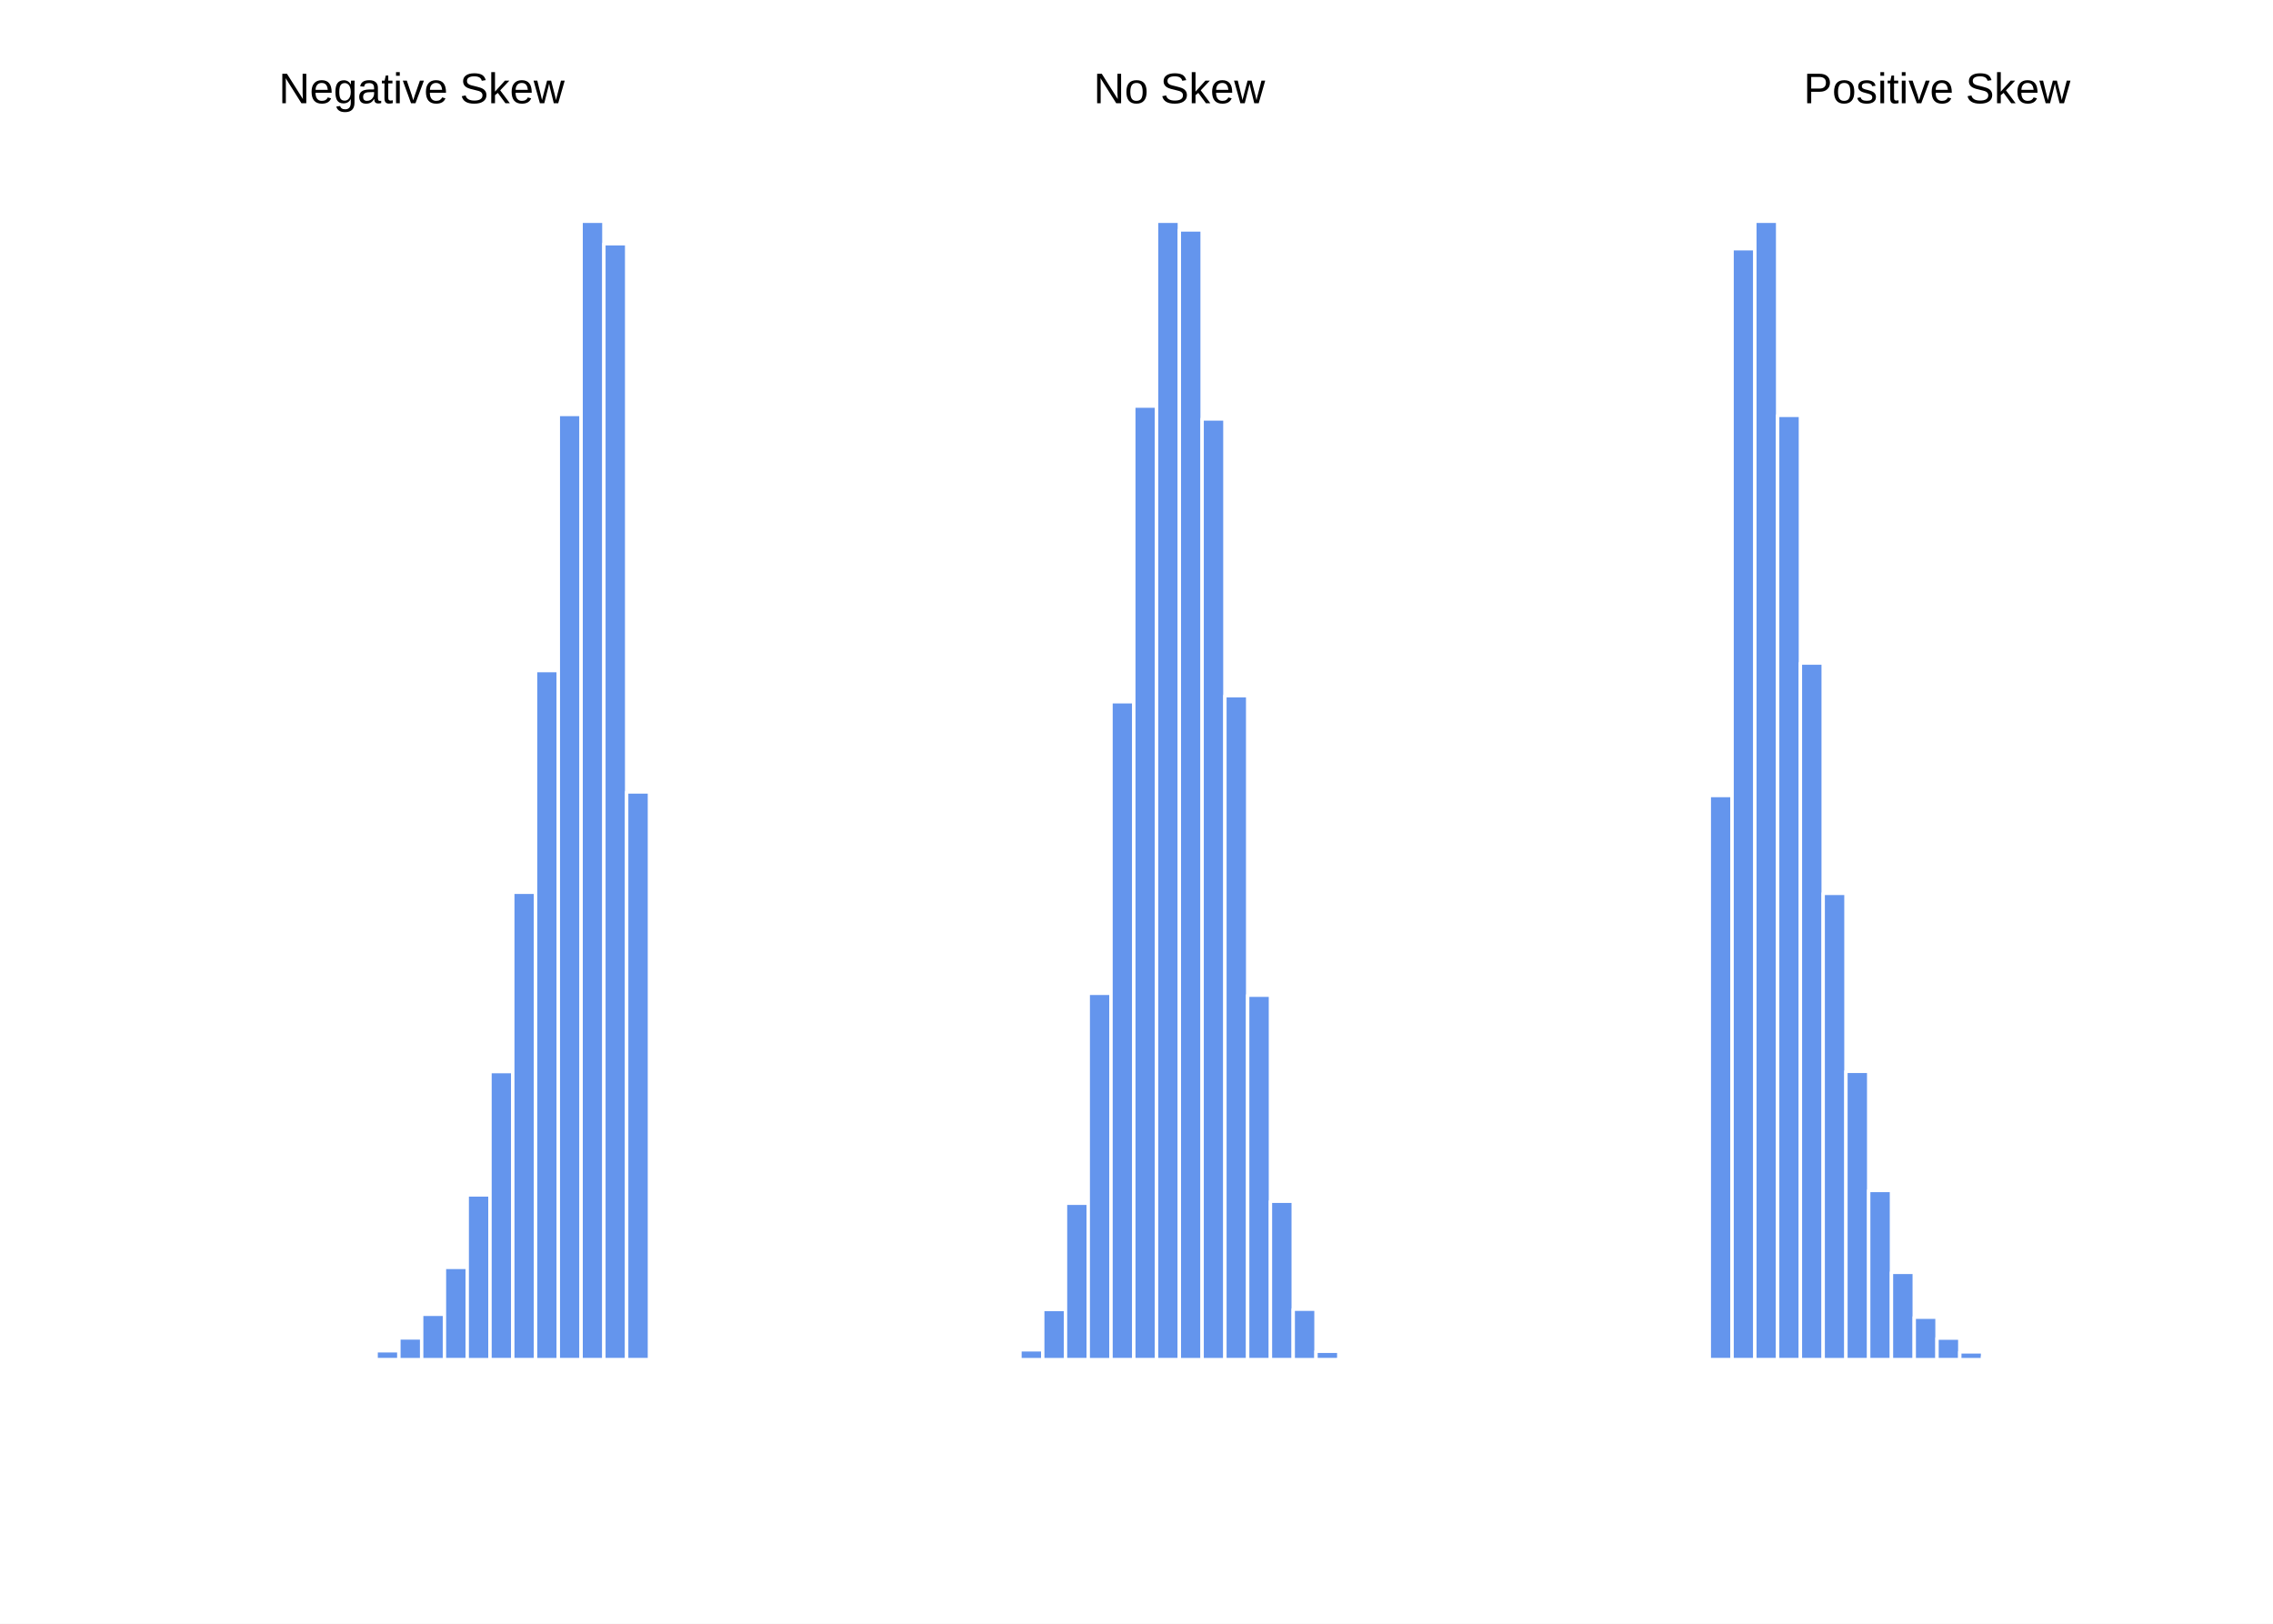
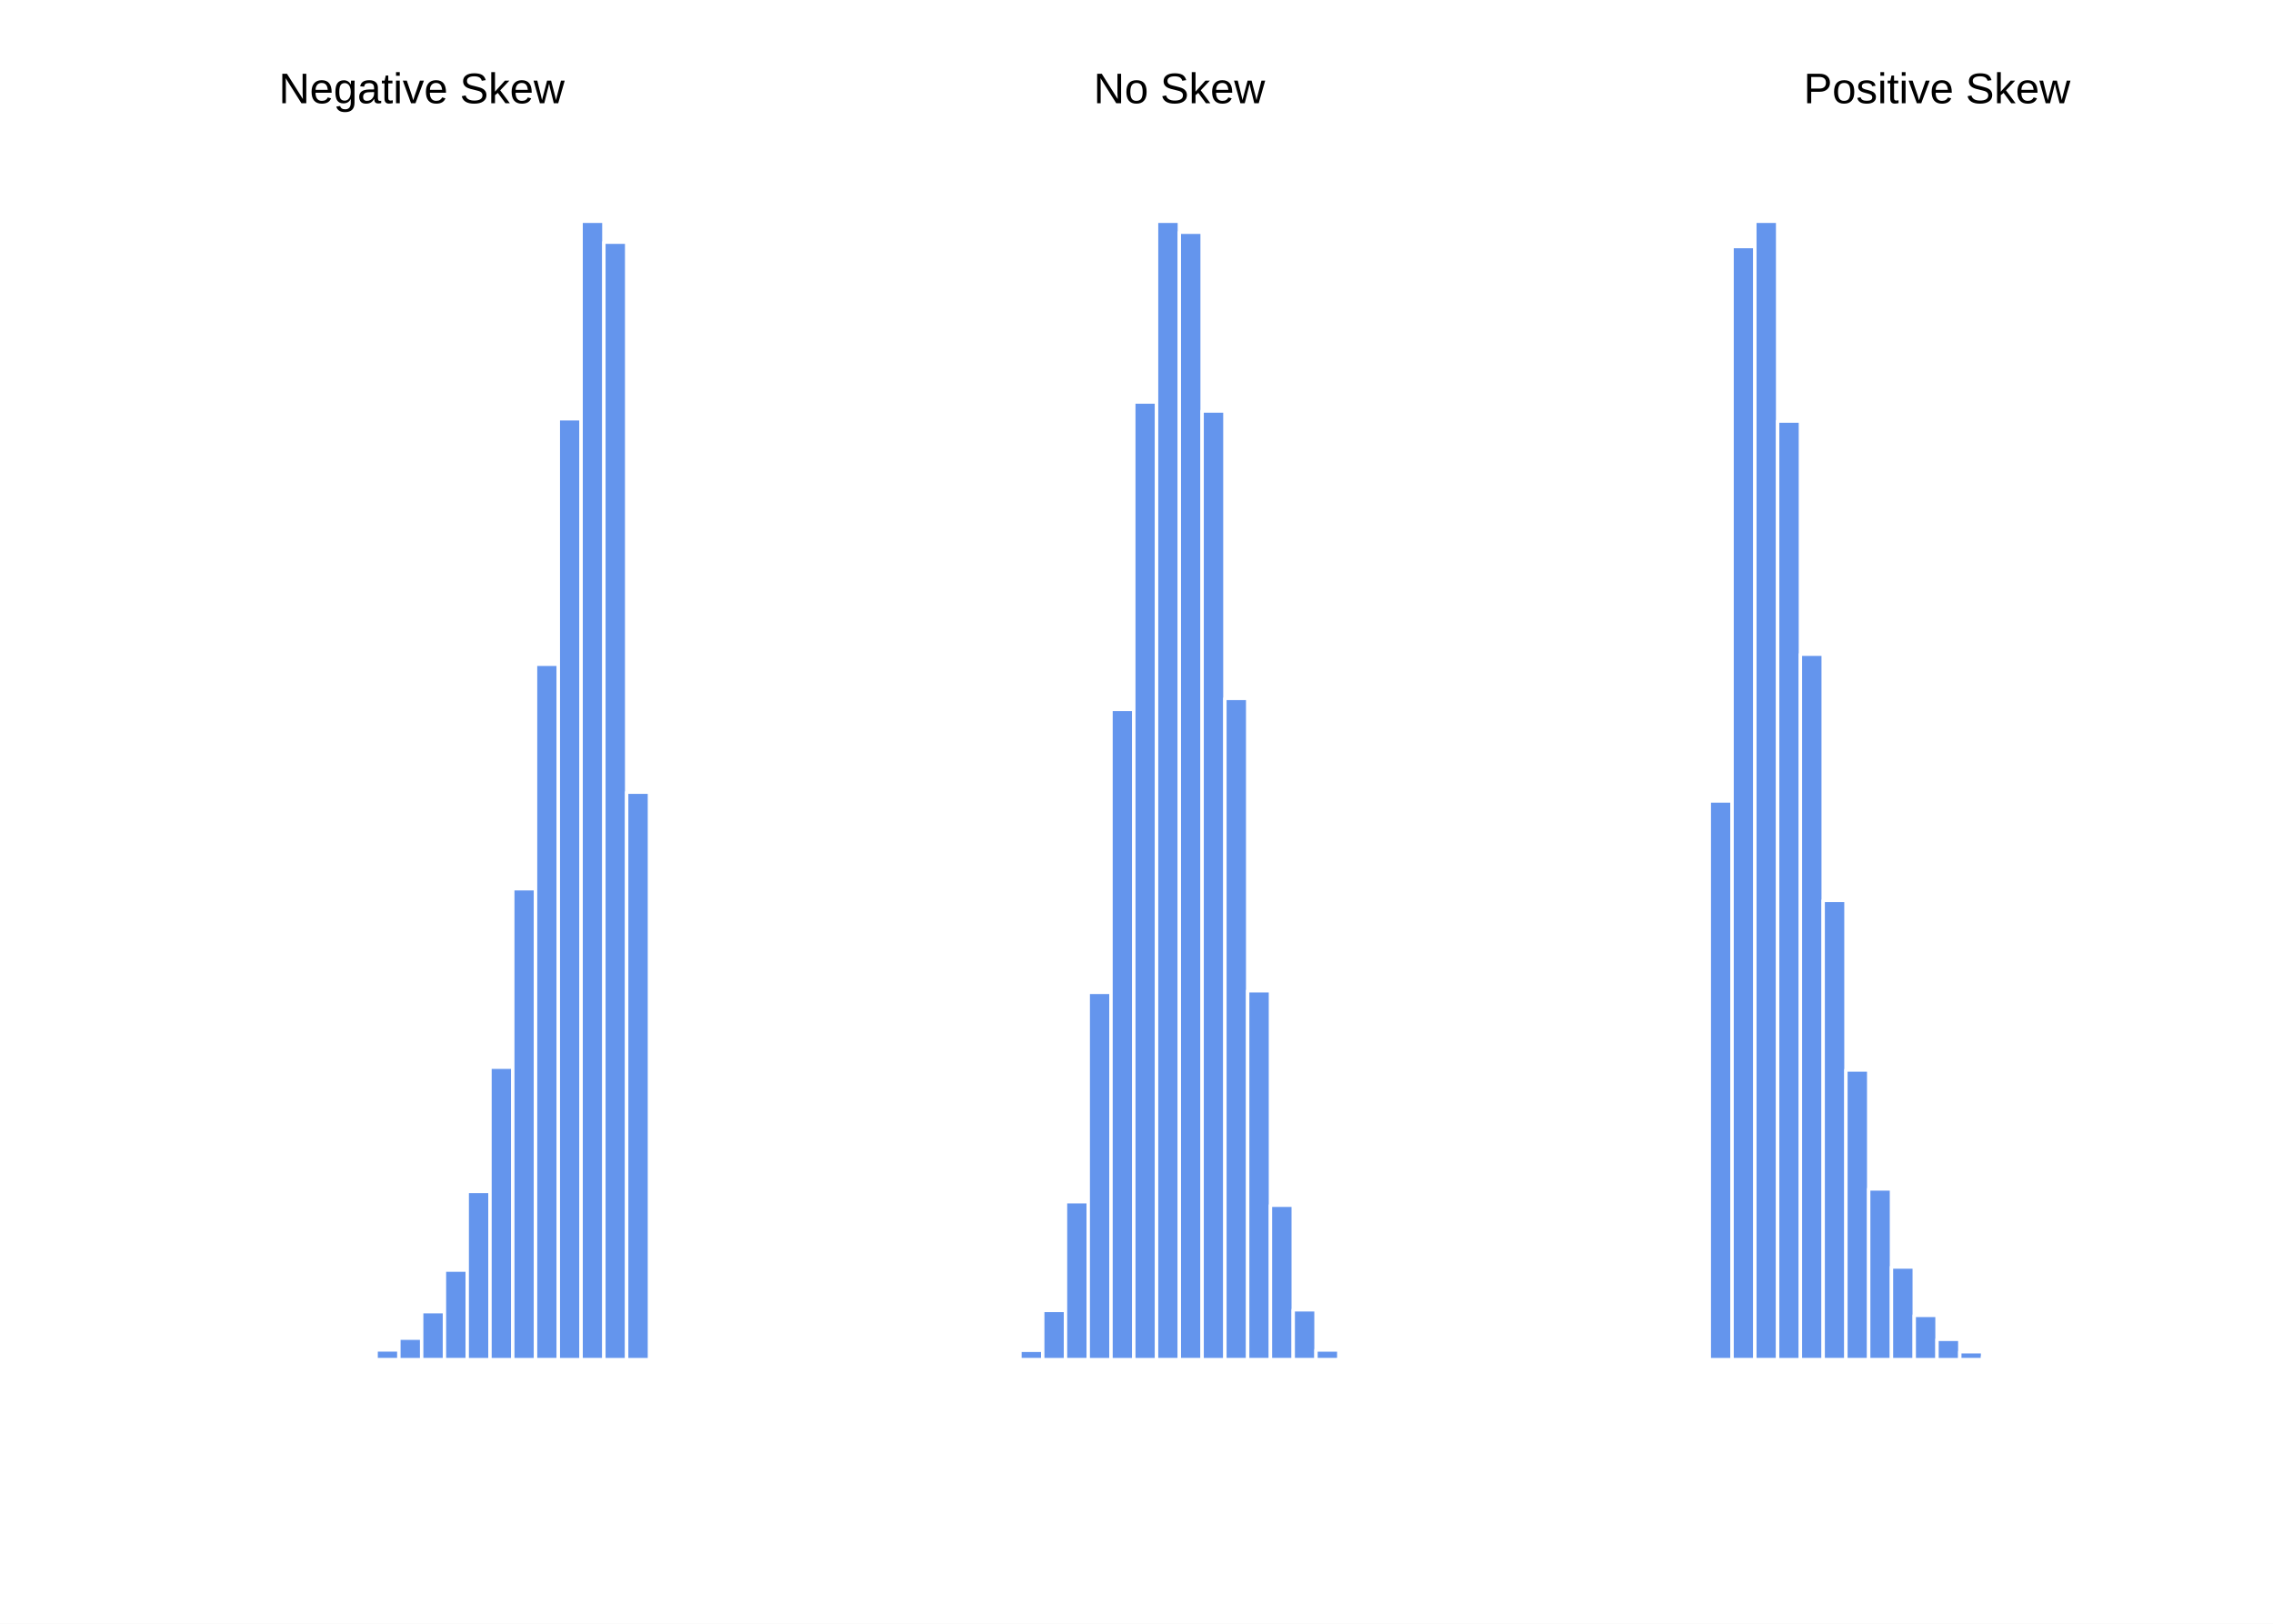
<svg xmlns="http://www.w3.org/2000/svg" class="svglite" width="504.00pt" height="360.00pt" viewBox="0 0 504.00 360.00">
  <defs>
    <style type="text/css">
    .svglite line, .svglite polyline, .svglite polygon, .svglite path, .svglite rect, .svglite circle {
      fill: none;
      stroke: #000000;
      stroke-linecap: round;
      stroke-linejoin: round;
      stroke-miterlimit: 10.00;
    }
    .svglite text {
      white-space: pre;
    }
  </style>
  </defs>
  <rect width="100%" height="100%" style="stroke: none; fill: #FFFFFF;" />
  <defs>
    <clipPath id="cpMC4wMHw1MDQuMDB8MC4wMHwzNjAuMDA=">
      <rect x="0.00" y="0.00" width="504.00" height="360.00" />
    </clipPath>
  </defs>
  <g clip-path="url(#cpMC4wMHw1MDQuMDB8MC4wMHwzNjAuMDA=)">
</g>
  <defs>
    <clipPath id="cpMzguOTd8MTQ4LjA0fDM4Ljk3fDMxMS41Mw==">
      <rect x="38.97" y="38.97" width="109.08" height="272.56" />
    </clipPath>
  </defs>
  <g clip-path="url(#cpMzguOTd8MTQ4LjA0fDM4Ljk3fDMxMS41Mw==)">
</g>
  <defs>
    <clipPath id="cpMC4wMHwxNjguMDB8MC4wMHwzNjAuMDA=">
      <rect x="0.00" y="0.00" width="168.00" height="360.00" />
    </clipPath>
  </defs>
  <g clip-path="url(#cpMC4wMHwxNjguMDB8MC4wMHwzNjAuMDA=)">
    <text x="93.50" y="22.89" text-anchor="middle" style="font-size: 9.50px; font-family: &quot;Arial&quot;;" textLength="63.38px" lengthAdjust="spacingAndGlyphs">Negative Skew</text>
  </g>
  <g clip-path="url(#cpMzguOTd8MTQ4LjA0fDM4Ljk3fDMxMS41Mw==)">
    <rect x="43.01" y="301.43" width="5.05" height="0.00" style="stroke-width: 0.75; stroke: #FFFFFF; fill: #6495ED;" />
    <rect x="48.06" y="301.43" width="5.05" height="0.00" style="stroke-width: 0.75; stroke: #FFFFFF; fill: #6495ED;" />
    <rect x="53.11" y="301.43" width="5.05" height="0.00" style="stroke-width: 0.75; stroke: #FFFFFF; fill: #6495ED;" />
    <rect x="58.16" y="301.43" width="5.05" height="0.00" style="stroke-width: 0.75; stroke: #FFFFFF; fill: #6495ED;" />
    <rect x="63.21" y="301.43" width="5.05" height="0.00" style="stroke-width: 0.75; stroke: #FFFFFF; fill: #6495ED;" />
-     <rect x="68.26" y="301.39" width="5.05" height="0.049" style="stroke-width: 0.75; stroke: #FFFFFF; fill: #6495ED;" />
-     <rect x="73.30" y="301.20" width="5.05" height="0.23" style="stroke-width: 0.75; stroke: #FFFFFF; fill: #6495ED;" />
-     <rect x="78.35" y="300.84" width="5.05" height="0.59" style="stroke-width: 0.75; stroke: #FFFFFF; fill: #6495ED;" />
-     <rect x="83.40" y="299.49" width="5.05" height="1.94" style="stroke-width: 0.75; stroke: #FFFFFF; fill: #6495ED;" />
-     <rect x="88.45" y="296.63" width="5.05" height="4.81" style="stroke-width: 0.75; stroke: #FFFFFF; fill: #6495ED;" />
-     <rect x="93.50" y="291.39" width="5.05" height="10.05" style="stroke-width: 0.75; stroke: #FFFFFF; fill: #6495ED;" />
-     <rect x="98.55" y="280.99" width="5.05" height="20.44" style="stroke-width: 0.75; stroke: #FFFFFF; fill: #6495ED;" />
-     <rect x="103.60" y="264.93" width="5.05" height="36.51" style="stroke-width: 0.75; stroke: #FFFFFF; fill: #6495ED;" />
-     <rect x="108.65" y="237.58" width="5.05" height="63.85" style="stroke-width: 0.75; stroke: #FFFFFF; fill: #6495ED;" />
-     <rect x="113.70" y="197.83" width="5.05" height="103.60" style="stroke-width: 0.75; stroke: #FFFFFF; fill: #6495ED;" />
-     <rect x="118.75" y="148.67" width="5.05" height="152.77" style="stroke-width: 0.75; stroke: #FFFFFF; fill: #6495ED;" />
-     <rect x="123.80" y="91.89" width="5.05" height="209.54" style="stroke-width: 0.75; stroke: #FFFFFF; fill: #6495ED;" />
+     <rect x="68.26" y="301.41" width="5.05" height="0.025" style="stroke-width: 0.75; stroke: #FFFFFF; fill: #6495ED;" />
+     <rect x="73.30" y="301.14" width="5.05" height="0.30" style="stroke-width: 0.75; stroke: #FFFFFF; fill: #6495ED;" />
+     <rect x="78.35" y="300.81" width="5.05" height="0.63" style="stroke-width: 0.75; stroke: #FFFFFF; fill: #6495ED;" />
+     <rect x="83.40" y="299.30" width="5.05" height="2.13" style="stroke-width: 0.75; stroke: #FFFFFF; fill: #6495ED;" />
+     <rect x="88.45" y="296.69" width="5.05" height="4.75" style="stroke-width: 0.75; stroke: #FFFFFF; fill: #6495ED;" />
+     <rect x="93.50" y="290.81" width="5.05" height="10.62" style="stroke-width: 0.75; stroke: #FFFFFF; fill: #6495ED;" />
+     <rect x="98.55" y="281.60" width="5.05" height="19.83" style="stroke-width: 0.75; stroke: #FFFFFF; fill: #6495ED;" />
+     <rect x="103.60" y="264.15" width="5.05" height="37.29" style="stroke-width: 0.75; stroke: #FFFFFF; fill: #6495ED;" />
+     <rect x="108.65" y="236.61" width="5.05" height="64.83" style="stroke-width: 0.75; stroke: #FFFFFF; fill: #6495ED;" />
+     <rect x="113.70" y="197.05" width="5.05" height="104.39" style="stroke-width: 0.75; stroke: #FFFFFF; fill: #6495ED;" />
+     <rect x="118.75" y="147.28" width="5.05" height="154.15" style="stroke-width: 0.75; stroke: #FFFFFF; fill: #6495ED;" />
+     <rect x="123.80" y="92.85" width="5.05" height="208.59" style="stroke-width: 0.75; stroke: #FFFFFF; fill: #6495ED;" />
    <rect x="128.85" y="49.06" width="5.05" height="252.37" style="stroke-width: 0.75; stroke: #FFFFFF; fill: #6495ED;" />
-     <rect x="133.90" y="54.04" width="5.05" height="247.39" style="stroke-width: 0.75; stroke: #FFFFFF; fill: #6495ED;" />
-     <rect x="138.95" y="175.58" width="5.05" height="125.85" style="stroke-width: 0.75; stroke: #FFFFFF; fill: #6495ED;" />
+     <rect x="133.90" y="53.70" width="5.05" height="247.74" style="stroke-width: 0.75; stroke: #FFFFFF; fill: #6495ED;" />
+     <rect x="138.95" y="175.64" width="5.05" height="125.80" style="stroke-width: 0.75; stroke: #FFFFFF; fill: #6495ED;" />
  </g>
  <defs>
    <clipPath id="cpMjA2Ljk3fDMxNi4wNHwzOC45N3wzMTEuNTM=">
      <rect x="206.97" y="38.97" width="109.08" height="272.56" />
    </clipPath>
  </defs>
  <g clip-path="url(#cpMjA2Ljk3fDMxNi4wNHwzOC45N3wzMTEuNTM=)">
</g>
  <defs>
    <clipPath id="cpMTY4LjAwfDMzNi4wMHwwLjAwfDM2MC4wMA==">
      <rect x="168.00" y="0.00" width="168.00" height="360.00" />
    </clipPath>
  </defs>
  <g clip-path="url(#cpMTY4LjAwfDMzNi4wMHwwLjAwfDM2MC4wMA==)">
    <text x="261.50" y="22.89" text-anchor="middle" style="font-size: 9.50px; font-family: &quot;Arial&quot;;" textLength="38.02px" lengthAdjust="spacingAndGlyphs">No Skew</text>
  </g>
  <g clip-path="url(#cpMjA2Ljk3fDMxNi4wNHwzOC45N3wzMTEuNTM=)">
    <rect x="211.01" y="301.43" width="5.05" height="0.00" style="stroke-width: 0.75; stroke: #FFFFFF; fill: #6495ED;" />
-     <rect x="216.06" y="301.43" width="5.05" height="0.00" style="stroke-width: 0.75; stroke: #FFFFFF; fill: #6495ED;" />
-     <rect x="221.11" y="301.26" width="5.05" height="0.18" style="stroke-width: 0.75; stroke: #FFFFFF; fill: #6495ED;" />
-     <rect x="226.16" y="299.27" width="5.05" height="2.17" style="stroke-width: 0.75; stroke: #FFFFFF; fill: #6495ED;" />
-     <rect x="231.21" y="290.32" width="5.05" height="11.12" style="stroke-width: 0.75; stroke: #FFFFFF; fill: #6495ED;" />
-     <rect x="236.26" y="266.77" width="5.05" height="34.66" style="stroke-width: 0.75; stroke: #FFFFFF; fill: #6495ED;" />
-     <rect x="241.30" y="220.23" width="5.05" height="81.21" style="stroke-width: 0.75; stroke: #FFFFFF; fill: #6495ED;" />
-     <rect x="246.35" y="155.58" width="5.05" height="145.85" style="stroke-width: 0.75; stroke: #FFFFFF; fill: #6495ED;" />
-     <rect x="251.40" y="90.03" width="5.05" height="211.40" style="stroke-width: 0.75; stroke: #FFFFFF; fill: #6495ED;" />
+     <rect x="216.06" y="301.42" width="5.05" height="0.015" style="stroke-width: 0.75; stroke: #FFFFFF; fill: #6495ED;" />
+     <rect x="221.11" y="301.20" width="5.05" height="0.24" style="stroke-width: 0.75; stroke: #FFFFFF; fill: #6495ED;" />
+     <rect x="226.16" y="299.38" width="5.05" height="2.05" style="stroke-width: 0.75; stroke: #FFFFFF; fill: #6495ED;" />
+     <rect x="231.21" y="290.54" width="5.05" height="10.90" style="stroke-width: 0.75; stroke: #FFFFFF; fill: #6495ED;" />
+     <rect x="236.26" y="266.44" width="5.05" height="34.99" style="stroke-width: 0.75; stroke: #FFFFFF; fill: #6495ED;" />
+     <rect x="241.30" y="220.02" width="5.05" height="81.42" style="stroke-width: 0.75; stroke: #FFFFFF; fill: #6495ED;" />
+     <rect x="246.35" y="157.29" width="5.05" height="144.15" style="stroke-width: 0.75; stroke: #FFFFFF; fill: #6495ED;" />
+     <rect x="251.40" y="89.13" width="5.05" height="212.31" style="stroke-width: 0.75; stroke: #FFFFFF; fill: #6495ED;" />
    <rect x="256.45" y="49.06" width="5.05" height="252.37" style="stroke-width: 0.75; stroke: #FFFFFF; fill: #6495ED;" />
-     <rect x="261.50" y="50.98" width="5.05" height="250.46" style="stroke-width: 0.75; stroke: #FFFFFF; fill: #6495ED;" />
-     <rect x="266.55" y="92.88" width="5.05" height="208.56" style="stroke-width: 0.75; stroke: #FFFFFF; fill: #6495ED;" />
-     <rect x="271.60" y="154.25" width="5.05" height="147.18" style="stroke-width: 0.75; stroke: #FFFFFF; fill: #6495ED;" />
-     <rect x="276.65" y="220.64" width="5.05" height="80.79" style="stroke-width: 0.75; stroke: #FFFFFF; fill: #6495ED;" />
-     <rect x="281.70" y="266.33" width="5.05" height="35.10" style="stroke-width: 0.75; stroke: #FFFFFF; fill: #6495ED;" />
-     <rect x="286.75" y="290.26" width="5.05" height="11.18" style="stroke-width: 0.75; stroke: #FFFFFF; fill: #6495ED;" />
-     <rect x="291.80" y="299.59" width="5.05" height="1.84" style="stroke-width: 0.75; stroke: #FFFFFF; fill: #6495ED;" />
-     <rect x="296.85" y="301.20" width="5.05" height="0.24" style="stroke-width: 0.75; stroke: #FFFFFF; fill: #6495ED;" />
-     <rect x="301.90" y="301.42" width="5.05" height="0.015" style="stroke-width: 0.75; stroke: #FFFFFF; fill: #6495ED;" />
+     <rect x="261.50" y="51.49" width="5.05" height="249.94" style="stroke-width: 0.75; stroke: #FFFFFF; fill: #6495ED;" />
+     <rect x="266.55" y="91.12" width="5.05" height="210.32" style="stroke-width: 0.75; stroke: #FFFFFF; fill: #6495ED;" />
+     <rect x="271.60" y="154.85" width="5.05" height="146.58" style="stroke-width: 0.75; stroke: #FFFFFF; fill: #6495ED;" />
+     <rect x="276.65" y="219.66" width="5.05" height="81.77" style="stroke-width: 0.75; stroke: #FFFFFF; fill: #6495ED;" />
+     <rect x="281.70" y="267.22" width="5.05" height="34.21" style="stroke-width: 0.75; stroke: #FFFFFF; fill: #6495ED;" />
+     <rect x="286.75" y="290.40" width="5.05" height="11.03" style="stroke-width: 0.75; stroke: #FFFFFF; fill: #6495ED;" />
+     <rect x="291.80" y="299.31" width="5.05" height="2.12" style="stroke-width: 0.75; stroke: #FFFFFF; fill: #6495ED;" />
+     <rect x="296.85" y="301.18" width="5.05" height="0.25" style="stroke-width: 0.75; stroke: #FFFFFF; fill: #6495ED;" />
+     <rect x="301.90" y="301.43" width="5.05" height="0.00" style="stroke-width: 0.75; stroke: #FFFFFF; fill: #6495ED;" />
    <rect x="306.95" y="301.43" width="5.05" height="0.00" style="stroke-width: 0.75; stroke: #FFFFFF; fill: #6495ED;" />
  </g>
  <defs>
    <clipPath id="cpMzc0Ljk3fDQ4NC4wNHwzOC45N3wzMTEuNTM=">
      <rect x="374.97" y="38.97" width="109.08" height="272.56" />
    </clipPath>
  </defs>
  <g clip-path="url(#cpMzc0Ljk3fDQ4NC4wNHwzOC45N3wzMTEuNTM=)">
</g>
  <defs>
    <clipPath id="cpMzM2LjAwfDUwNC4wMHwwLjAwfDM2MC4wMA==">
      <rect x="336.00" y="0.00" width="168.00" height="360.00" />
    </clipPath>
  </defs>
  <g clip-path="url(#cpMzM2LjAwfDUwNC4wMHwwLjAwfDM2MC4wMA==)">
    <text x="429.50" y="22.89" text-anchor="middle" style="font-size: 9.50px; font-family: &quot;Arial&quot;;" textLength="59.15px" lengthAdjust="spacingAndGlyphs">Positive Skew</text>
  </g>
  <g clip-path="url(#cpMzc0Ljk3fDQ4NC4wNHwzOC45N3wzMTEuNTM=)">
-     <rect x="379.01" y="176.38" width="5.05" height="125.05" style="stroke-width: 0.75; stroke: #FFFFFF; fill: #6495ED;" />
-     <rect x="384.06" y="55.14" width="5.05" height="246.29" style="stroke-width: 0.75; stroke: #FFFFFF; fill: #6495ED;" />
+     <rect x="379.01" y="177.59" width="5.05" height="123.85" style="stroke-width: 0.75; stroke: #FFFFFF; fill: #6495ED;" />
+     <rect x="384.06" y="54.66" width="5.05" height="246.77" style="stroke-width: 0.75; stroke: #FFFFFF; fill: #6495ED;" />
    <rect x="389.11" y="49.06" width="5.05" height="252.37" style="stroke-width: 0.75; stroke: #FFFFFF; fill: #6495ED;" />
-     <rect x="394.16" y="92.09" width="5.05" height="209.34" style="stroke-width: 0.75; stroke: #FFFFFF; fill: #6495ED;" />
-     <rect x="399.21" y="147.01" width="5.05" height="154.42" style="stroke-width: 0.75; stroke: #FFFFFF; fill: #6495ED;" />
-     <rect x="404.26" y="198.07" width="5.05" height="103.37" style="stroke-width: 0.75; stroke: #FFFFFF; fill: #6495ED;" />
-     <rect x="409.30" y="237.53" width="5.05" height="63.90" style="stroke-width: 0.75; stroke: #FFFFFF; fill: #6495ED;" />
-     <rect x="414.35" y="263.93" width="5.05" height="37.50" style="stroke-width: 0.75; stroke: #FFFFFF; fill: #6495ED;" />
-     <rect x="419.40" y="282.10" width="5.05" height="19.33" style="stroke-width: 0.75; stroke: #FFFFFF; fill: #6495ED;" />
-     <rect x="424.45" y="292.04" width="5.05" height="9.40" style="stroke-width: 0.75; stroke: #FFFFFF; fill: #6495ED;" />
-     <rect x="429.50" y="296.68" width="5.05" height="4.75" style="stroke-width: 0.75; stroke: #FFFFFF; fill: #6495ED;" />
-     <rect x="434.55" y="299.73" width="5.05" height="1.71" style="stroke-width: 0.75; stroke: #FFFFFF; fill: #6495ED;" />
-     <rect x="439.60" y="300.77" width="5.05" height="0.66" style="stroke-width: 0.75; stroke: #FFFFFF; fill: #6495ED;" />
-     <rect x="444.65" y="301.24" width="5.05" height="0.20" style="stroke-width: 0.75; stroke: #FFFFFF; fill: #6495ED;" />
-     <rect x="449.70" y="301.37" width="5.05" height="0.061" style="stroke-width: 0.75; stroke: #FFFFFF; fill: #6495ED;" />
+     <rect x="394.16" y="93.35" width="5.05" height="208.09" style="stroke-width: 0.75; stroke: #FFFFFF; fill: #6495ED;" />
+     <rect x="399.21" y="145.05" width="5.05" height="156.38" style="stroke-width: 0.75; stroke: #FFFFFF; fill: #6495ED;" />
+     <rect x="404.26" y="199.62" width="5.05" height="101.81" style="stroke-width: 0.75; stroke: #FFFFFF; fill: #6495ED;" />
+     <rect x="409.30" y="237.23" width="5.05" height="64.20" style="stroke-width: 0.75; stroke: #FFFFFF; fill: #6495ED;" />
+     <rect x="414.35" y="263.60" width="5.05" height="37.83" style="stroke-width: 0.75; stroke: #FFFFFF; fill: #6495ED;" />
+     <rect x="419.40" y="280.91" width="5.05" height="20.52" style="stroke-width: 0.75; stroke: #FFFFFF; fill: #6495ED;" />
+     <rect x="424.45" y="291.63" width="5.05" height="9.81" style="stroke-width: 0.75; stroke: #FFFFFF; fill: #6495ED;" />
+     <rect x="429.50" y="296.94" width="5.05" height="4.50" style="stroke-width: 0.75; stroke: #FFFFFF; fill: #6495ED;" />
+     <rect x="434.55" y="299.70" width="5.05" height="1.73" style="stroke-width: 0.75; stroke: #FFFFFF; fill: #6495ED;" />
+     <rect x="439.60" y="300.76" width="5.05" height="0.68" style="stroke-width: 0.75; stroke: #FFFFFF; fill: #6495ED;" />
+     <rect x="444.65" y="301.29" width="5.05" height="0.15" style="stroke-width: 0.75; stroke: #FFFFFF; fill: #6495ED;" />
+     <rect x="449.70" y="301.40" width="5.05" height="0.037" style="stroke-width: 0.75; stroke: #FFFFFF; fill: #6495ED;" />
    <rect x="454.75" y="301.41" width="5.05" height="0.025" style="stroke-width: 0.75; stroke: #FFFFFF; fill: #6495ED;" />
    <rect x="459.80" y="301.43" width="5.05" height="0.00" style="stroke-width: 0.75; stroke: #FFFFFF; fill: #6495ED;" />
    <rect x="464.85" y="301.43" width="5.05" height="0.00" style="stroke-width: 0.75; stroke: #FFFFFF; fill: #6495ED;" />
    <rect x="469.90" y="301.43" width="5.05" height="0.00" style="stroke-width: 0.75; stroke: #FFFFFF; fill: #6495ED;" />
    <rect x="474.95" y="301.43" width="5.05" height="0.00" style="stroke-width: 0.75; stroke: #FFFFFF; fill: #6495ED;" />
  </g>
</svg>
